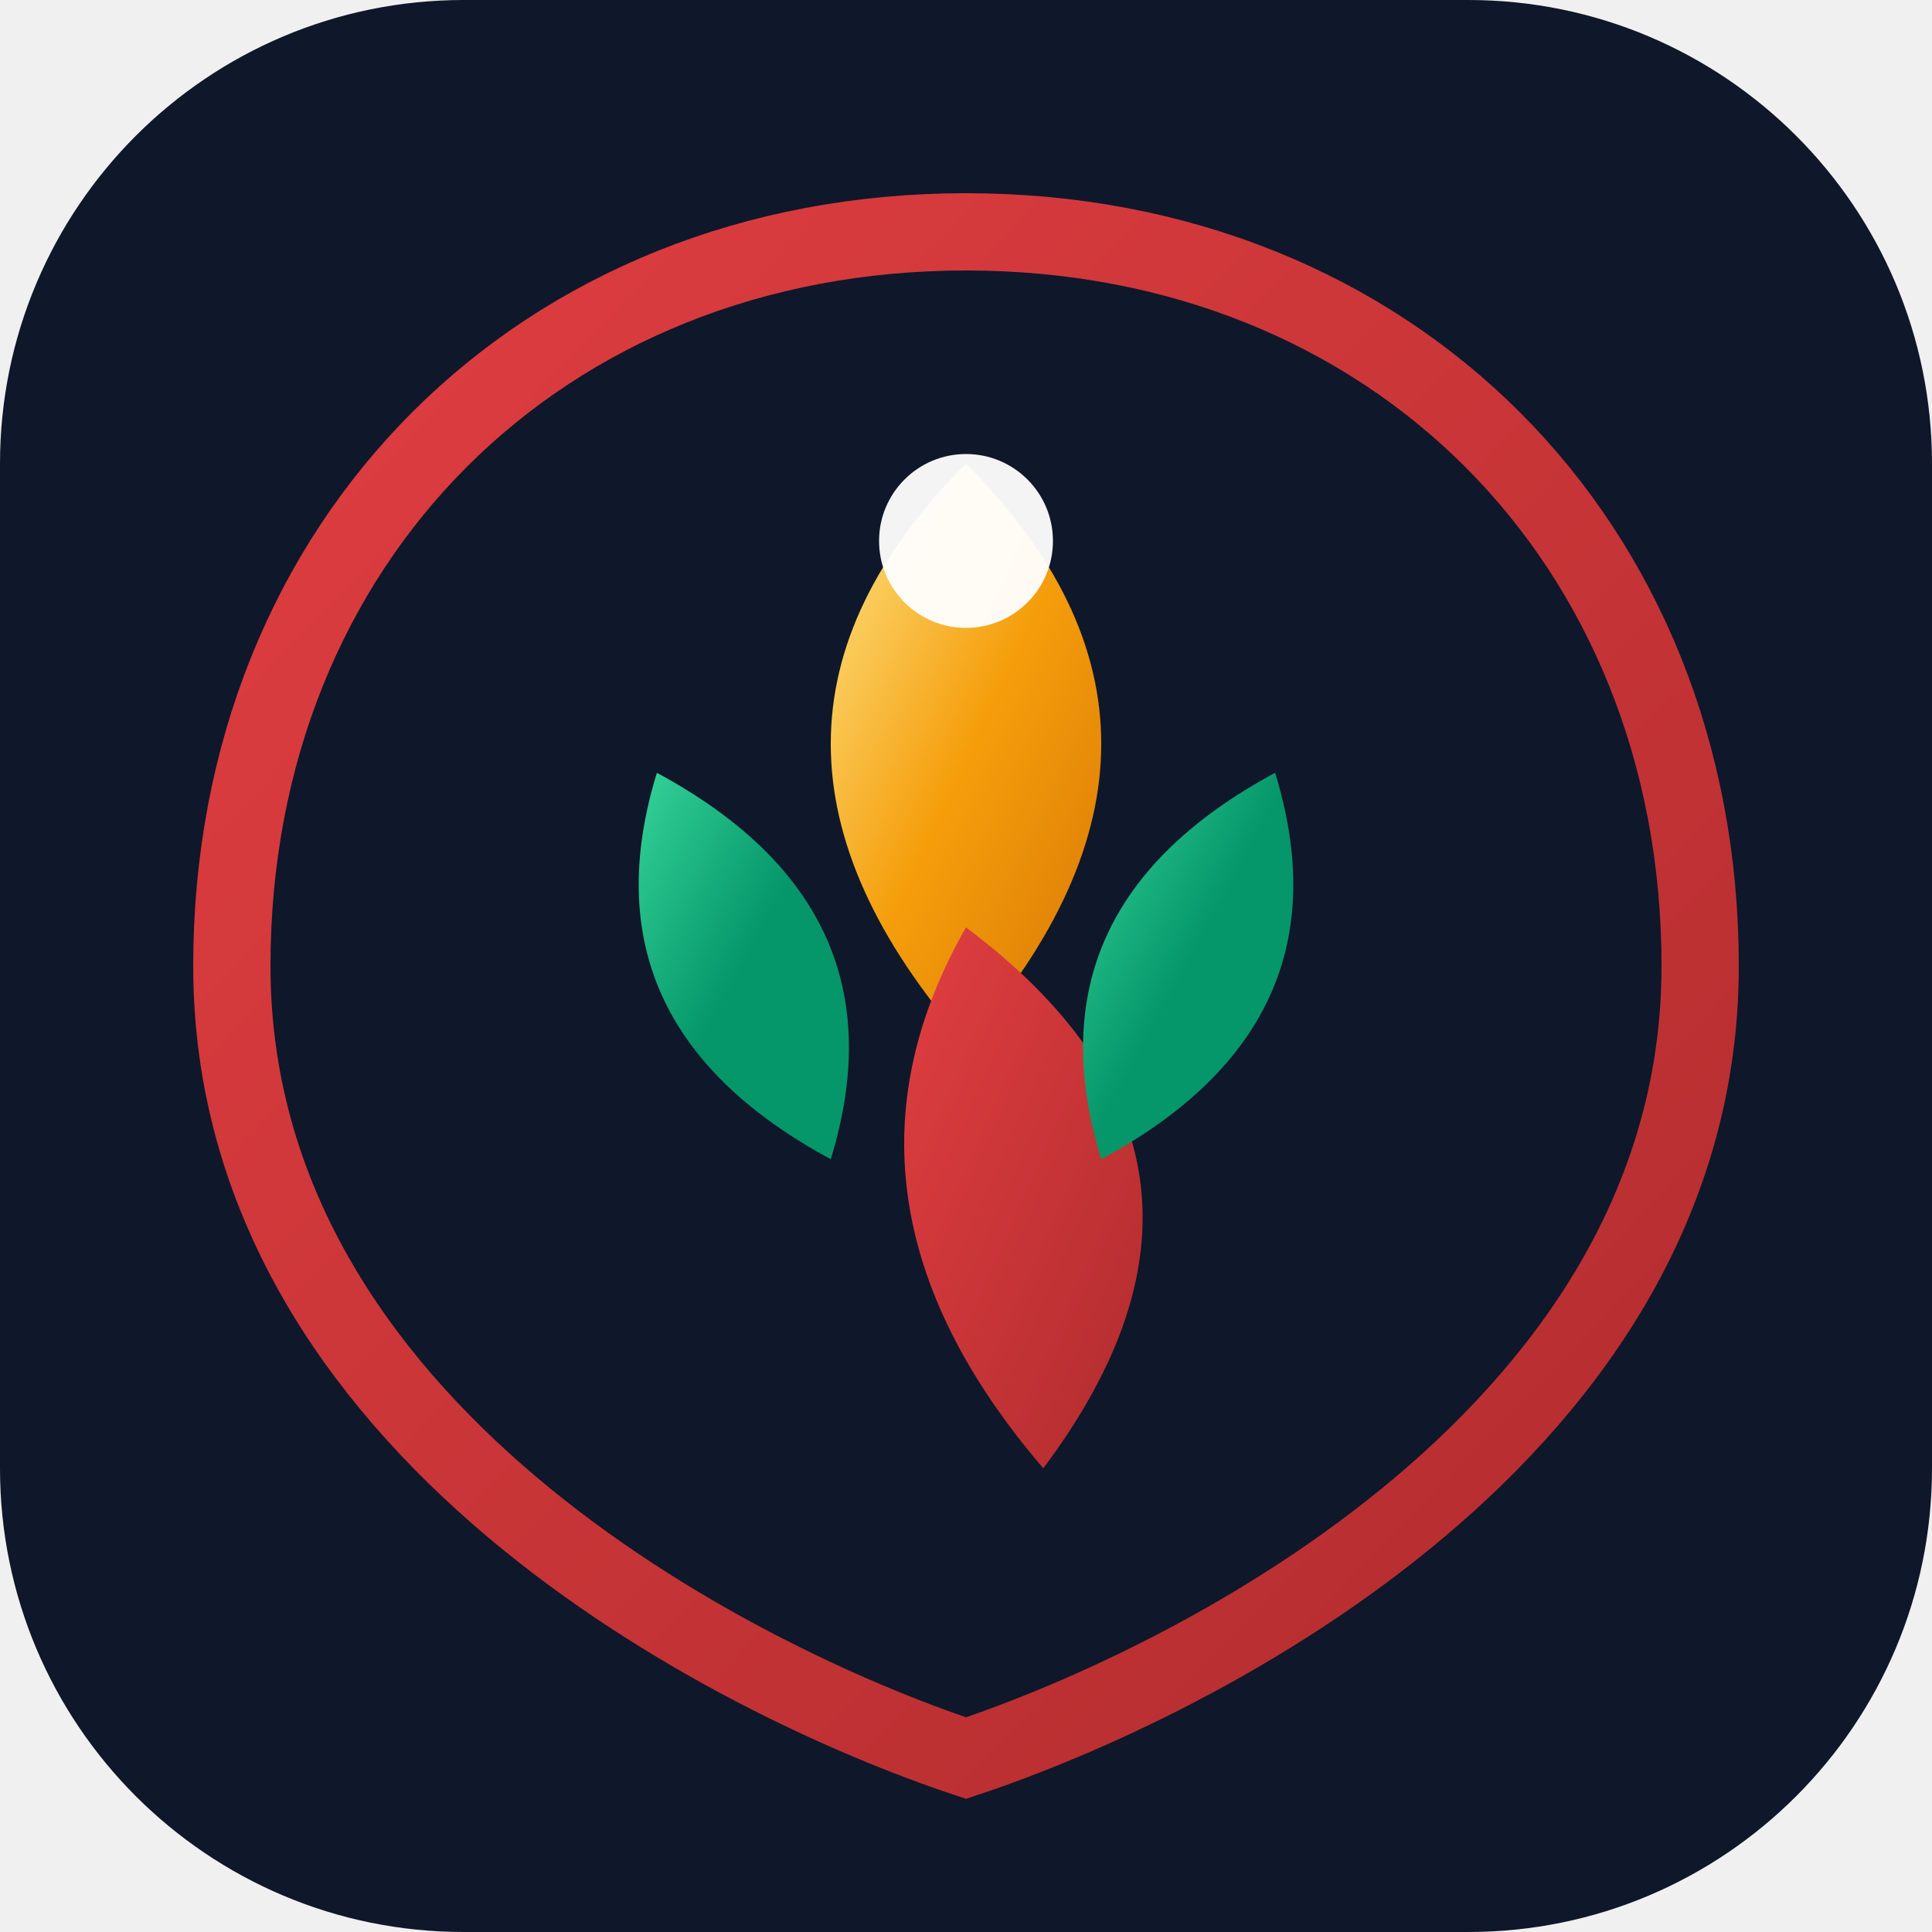
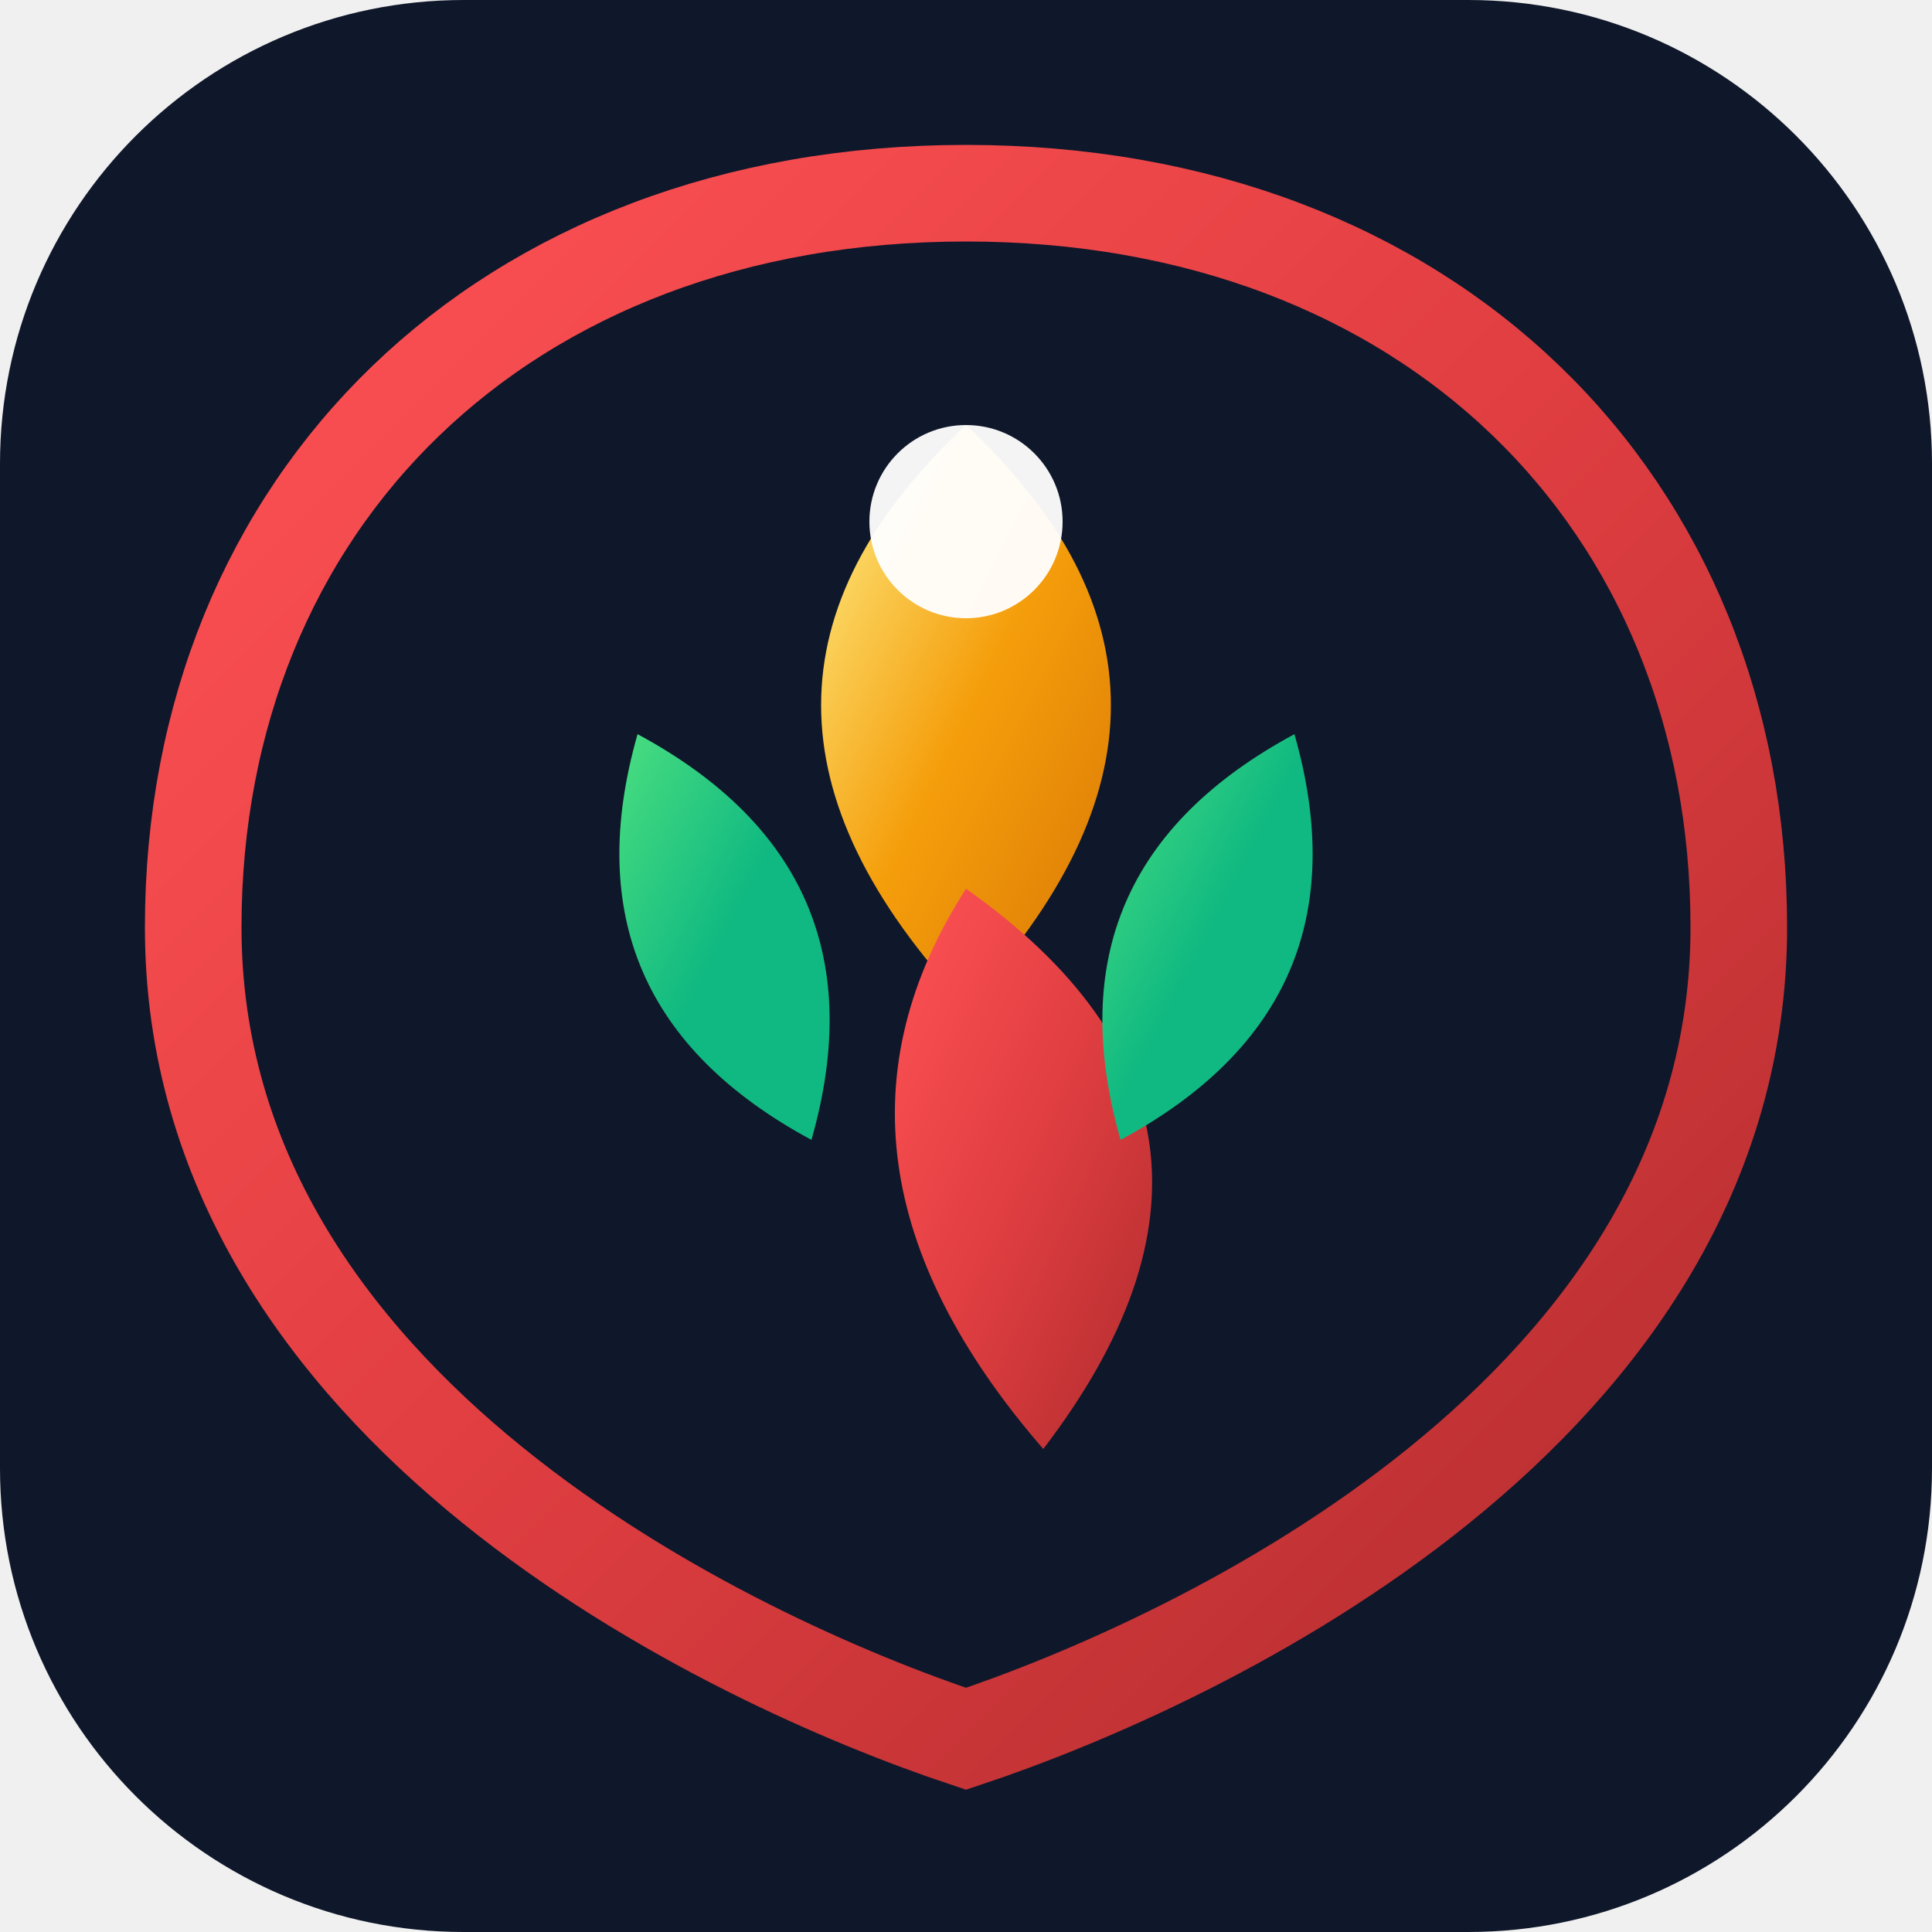
<svg xmlns="http://www.w3.org/2000/svg" viewBox="0 0 100 100" fill="none">
  <defs>
    <linearGradient id="fav-gold" x1="0%" y1="0%" x2="100%" y2="100%">
-       <stop offset="0%" stop-color="#FDE68A" />
+       <stop offset="0%" stop-color="#FEF08A" />
      <stop offset="50%" stop-color="#F59E0B" />
      <stop offset="100%" stop-color="#D97706" />
    </linearGradient>
    <linearGradient id="fav-crimson" x1="0%" y1="0%" x2="100%" y2="100%">
-       <stop offset="0%" stop-color="#E03E41" />
+       <stop offset="0%" stop-color="#FF5255" />
+       <stop offset="50%" stop-color="#E03E41" />
      <stop offset="100%" stop-color="#B12C2E" />
    </linearGradient>
    <linearGradient id="fav-emerald" x1="0%" y1="0%" x2="100%" y2="100%">
-       <stop offset="0%" stop-color="#34D399" />
-       <stop offset="50%" stop-color="#059669" />
+       <stop offset="0%" stop-color="#4ADE80" />
+       <stop offset="50%" stop-color="#10B981" />
    </linearGradient>
  </defs>
  <rect width="100" height="100" rx="24" fill="#0F172A" />
-   <path d="M50 12 C72 12, 88 28, 88 50 C88 74, 62 87, 50 91 C38 87, 12 74, 12 50 C12 28, 28 12, 50 12 Z" fill="none" stroke="url(#fav-crimson)" stroke-width="4" stroke-linecap="round" />
-   <path d="M50 24 Q64 38 50 54 Q36 38 50 24 Z" fill="url(#fav-gold)" />
-   <path d="M50 48 Q66 60 54 76 Q42 62 50 48 Z" fill="url(#fav-crimson)" />
-   <path d="M34 40 Q47 47 43 60 Q30 53 34 40 Z" fill="url(#fav-emerald)" />
-   <path d="M66 40 Q53 47 57 60 Q70 53 66 40 Z" fill="url(#fav-emerald)" />
-   <circle cx="50" cy="28" r="4.5" fill="#FFF" opacity="0.95" />
+   <path d="M50 10 C74 10, 90 26, 90 48 C90 73, 62 86, 50 90 C38 86, 10 73, 10 48 C10 26, 26 10, 50 10 Z" fill="none" stroke="url(#fav-crimson)" stroke-width="5" stroke-linecap="round" />
+   <path d="M50 22 Q65 36 50 52 Q35 36 50 22 Z" fill="url(#fav-gold)" />
+   <path d="M50 46 Q67 58 54 75 Q41 60 50 46 Z" fill="url(#fav-crimson)" />
+   <path d="M33 38 Q46 45 42 59 Q29 52 33 38 Z" fill="url(#fav-emerald)" />
+   <path d="M67 38 Q54 45 58 59 Q71 52 67 38 Z" fill="url(#fav-emerald)" />
+   <circle cx="50" cy="27" r="5" fill="#FFF" opacity="0.95" />
</svg>
